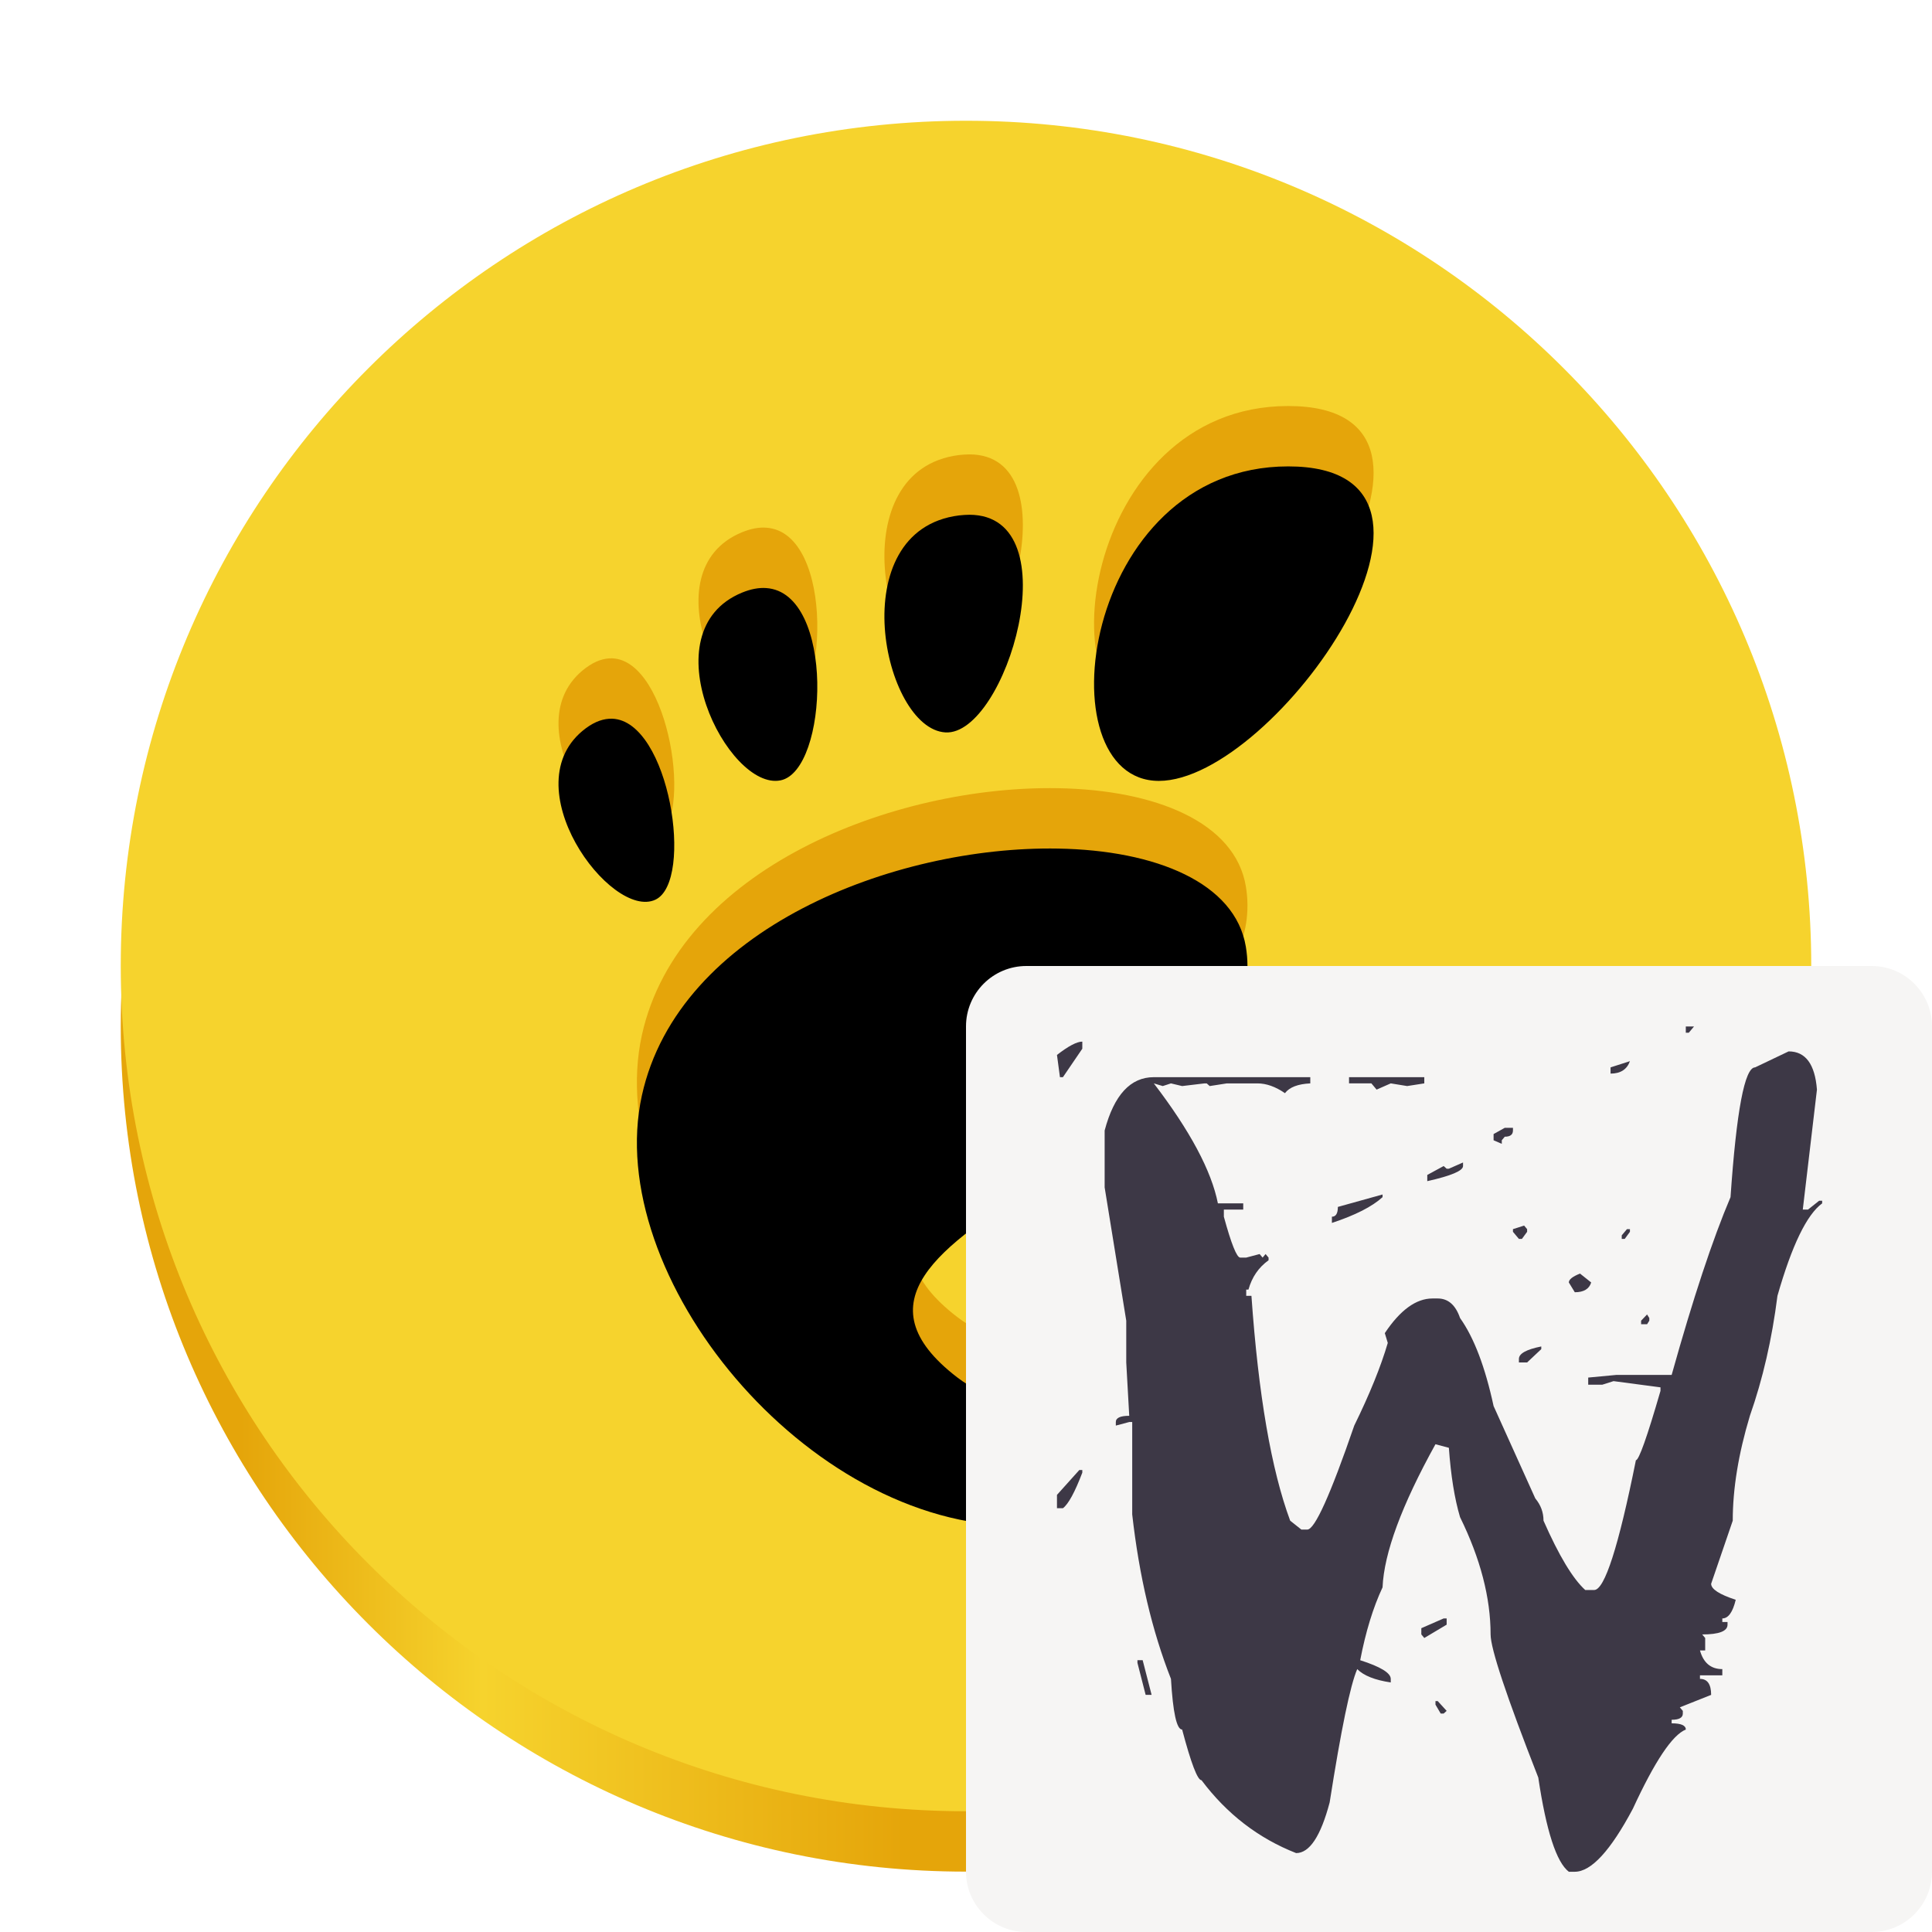
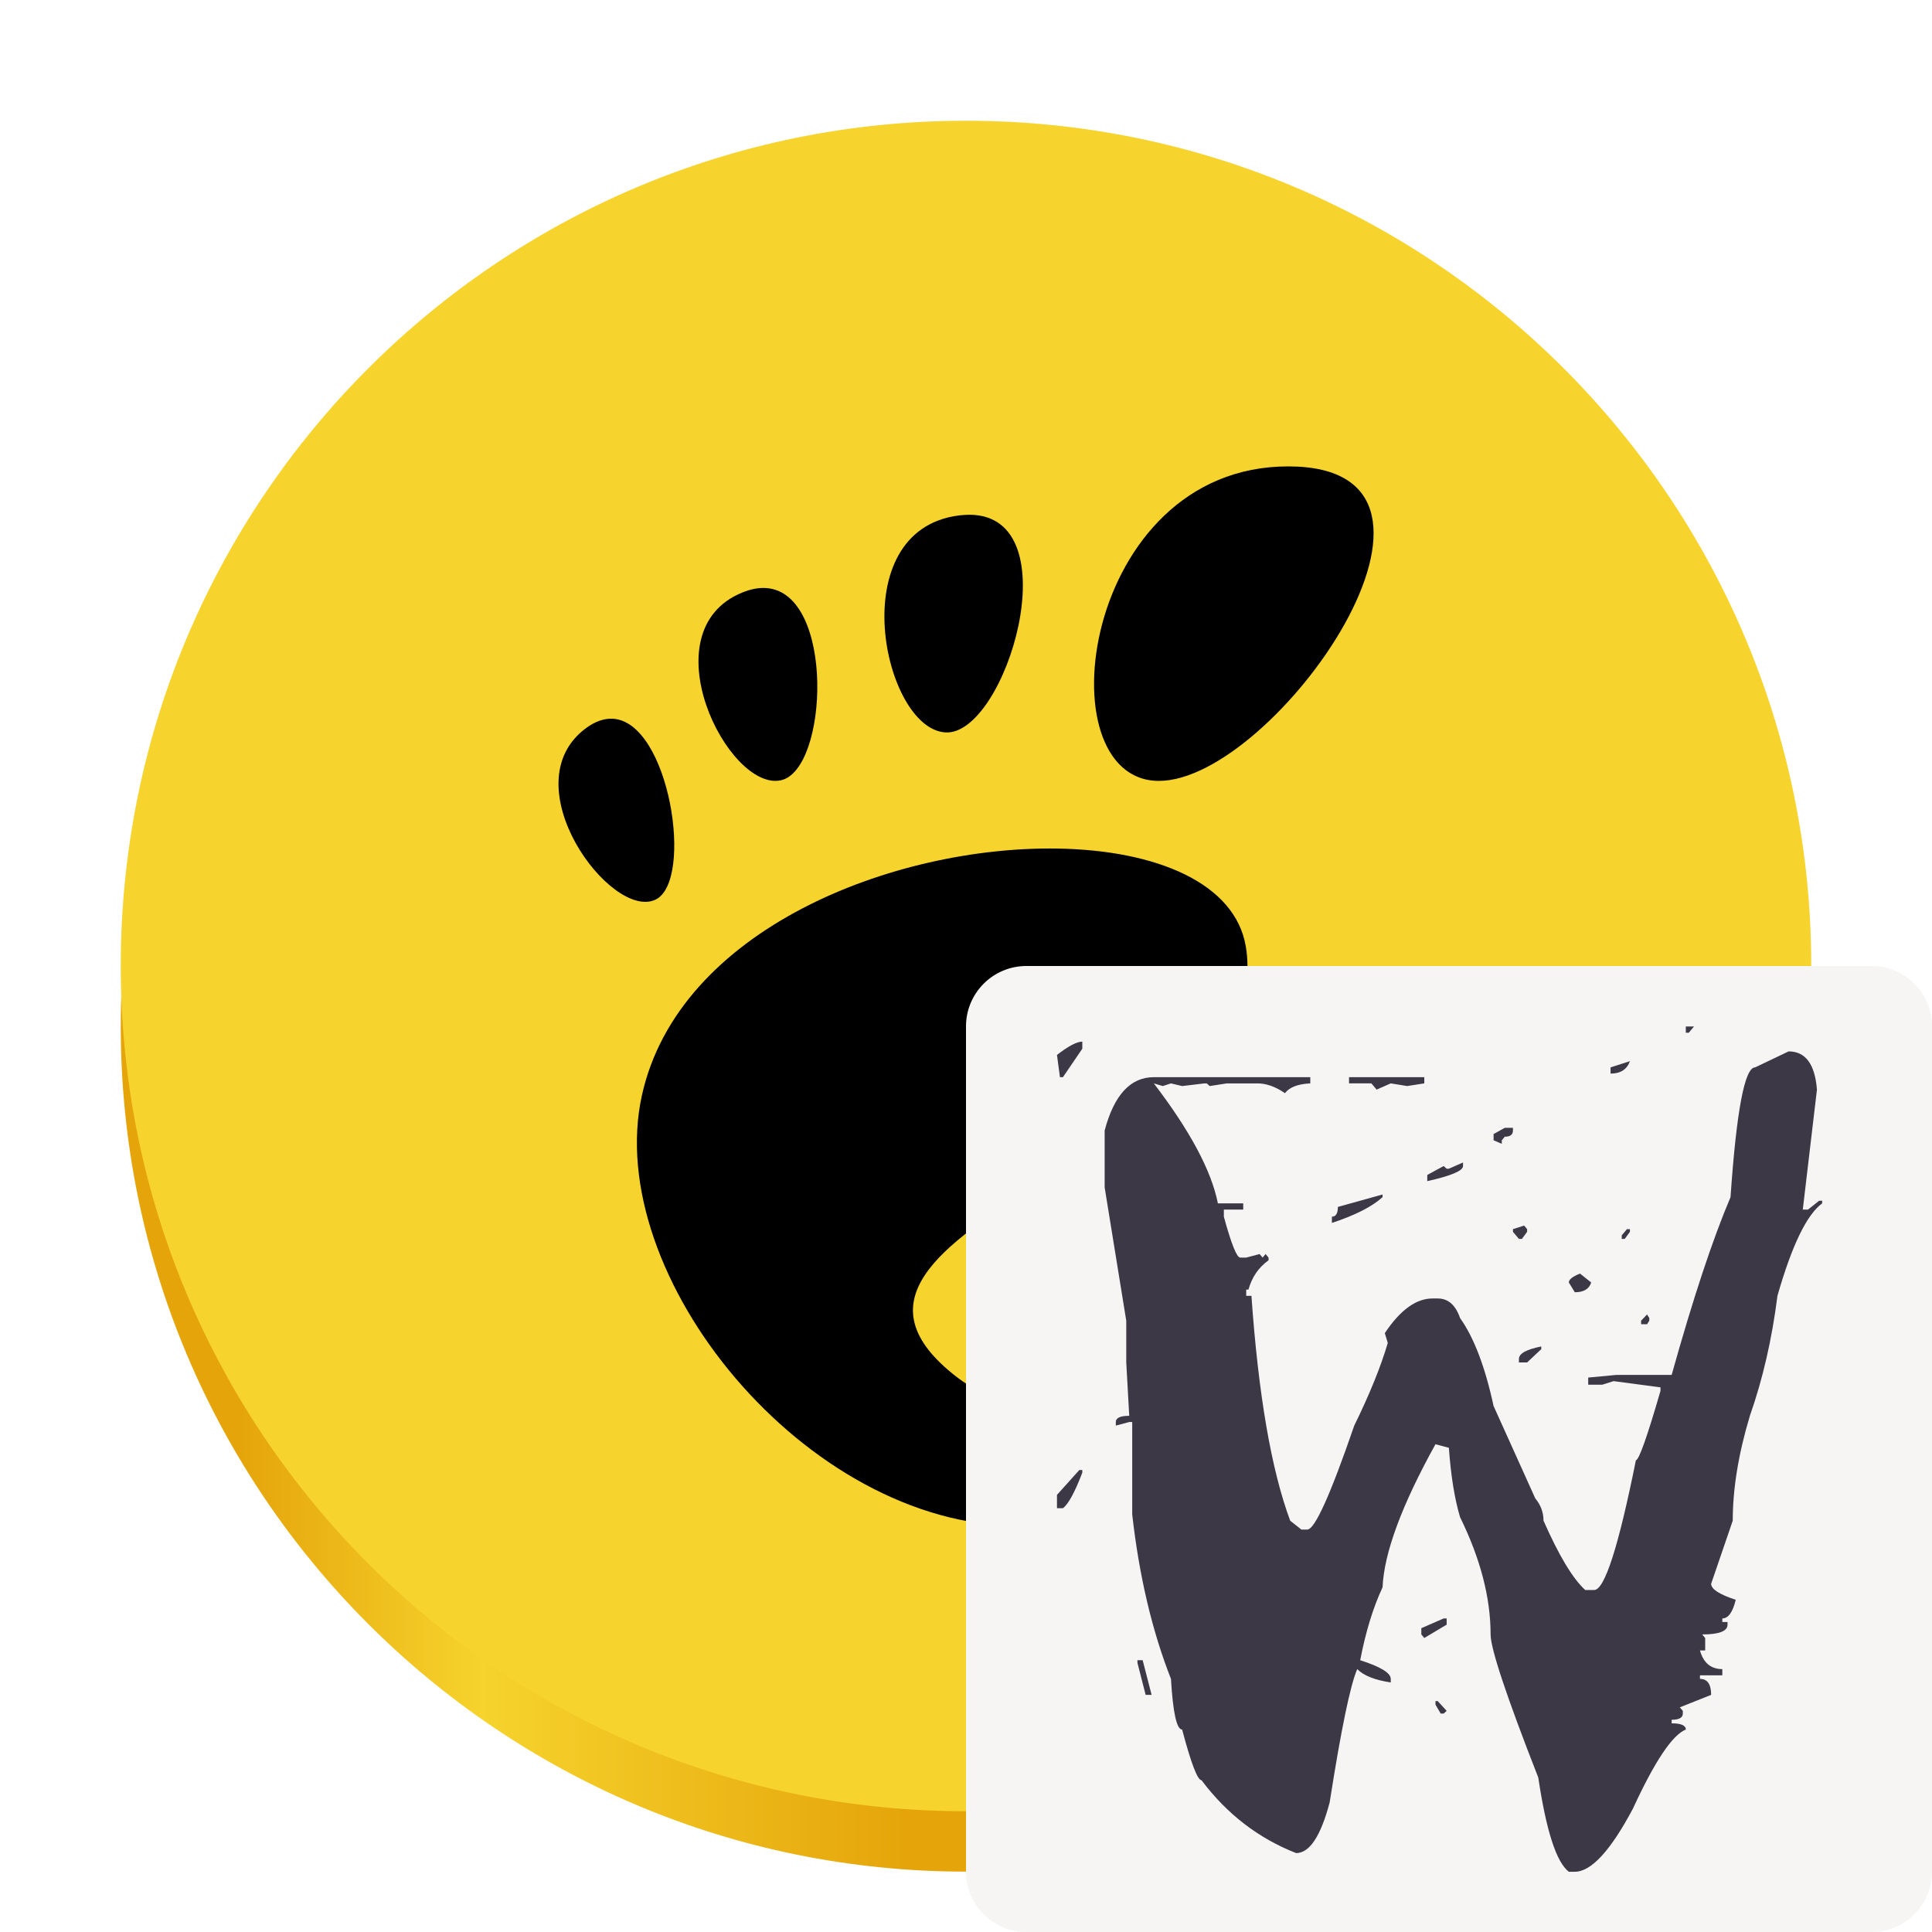
- <svg xmlns="http://www.w3.org/2000/svg" version="1" viewBox="0 0 32 32">
-   <defs>
-     <linearGradient id="a" x1="-50.45" x2="-50.45" y1="-.041" y2="-22.041" gradientTransform="matrix(1.2727 0 0 1.2727 33.208 -1.9478)" gradientUnits="userSpaceOnUse">
-       <stop stop-color="#e5a50a" offset="0" />
-       <stop stop-color="#e5a50a" offset=".071" />
-       <stop stop-color="#f6d32d" offset=".214" />
-       <stop stop-color="#e5a50a" offset=".464" />
-       <stop stop-color="#e5a50a" offset="1" />
+ <svg xmlns="http://www.w3.org/2000/svg" id="svg33" viewBox="0 0 32 32" version="1">
+   <defs id="defs15">
+     <linearGradient gradientUnits="userSpaceOnUse" gradientTransform="matrix(1.2727 0 0 1.2727 33.208 -1.9478)" y2="-22.041" y1="-.041" x2="-50.45" x1="-50.45" id="a">
+       <stop id="stop4" offset="0" stop-color="#e5a50a" />
+       <stop id="stop6" offset=".071" stop-color="#e5a50a" />
+       <stop id="stop8" offset=".214" stop-color="#f6d32d" />
+       <stop id="stop10" offset=".464" stop-color="#e5a50a" />
+       <stop id="stop12" offset="1" stop-color="#e5a50a" />
    </linearGradient>
  </defs>
-   <rect transform="matrix(0,-1,-1,0,0,0)" x="-31" y="-30" width="28" height="28" rx="14" ry="14" fill="url(#a)" stroke-width=".7" />
-   <rect transform="matrix(0,-1,-1,0,0,0)" x="-30" y="-30" width="28" height="28" rx="14" ry="14" fill="#f6d32d" stroke-width=".7" />
-   <path d="m21.337 6.725c-3.428 0-4.071 5.209-2.142 5.209 1.928 0 5.571-5.209 2.142-5.209zm-5.28 0.801c-0.054-1.998e-4 -0.113 0.005-0.173 0.011-1.943 0.245-1.259 3.533-0.225 3.594 1.001 0.06 2.097-3.6 0.398-3.605zm-3.368 1.214c-0.119-0.008-0.25 0.015-0.397 0.075-1.561 0.641-0.237 3.288 0.637 3.11 0.793-0.161 0.907-3.111-0.24-3.185zm-2.549 2.164c-0.136-0.004-0.282 0.043-0.439 0.16-1.25 0.933 0.421 3.186 1.156 2.837 0.643-0.306 0.233-2.962-0.717-2.997zm7.382 2.151c-2.708-0.047-6.281 1.328-6.89 4.088-0.659 2.987 2.717 7.131 6.239 7.131 1.733 0 3.731-1.583 4.105-3.589 0.286-1.529-3.361-0.916-3.23 0.095 0.157 1.213-0.879 1.812-1.895 1.031-3.231-2.489 5.35-3.731 4.784-7.131-0.176-1.058-1.49-1.598-3.114-1.625z" fill="#e5a50a" stroke-width=".675" />
-   <path d="m21.337 7.725c-3.428 0-4.071 5.209-2.142 5.209 1.928 0 5.571-5.209 2.142-5.209zm-5.28 0.801c-0.054-2.011e-4 -0.113 0.005-0.173 0.011-1.943 0.245-1.259 3.533-0.225 3.594 1.001 0.06 2.097-3.6 0.398-3.605zm-3.368 1.214c-0.119-0.008-0.25 0.015-0.397 0.075-1.561 0.641-0.237 3.288 0.637 3.11 0.793-0.161 0.907-3.111-0.24-3.185zm-2.549 2.164c-0.136-0.004-0.282 0.043-0.439 0.16-1.25 0.933 0.421 3.186 1.156 2.837 0.643-0.306 0.233-2.962-0.717-2.997zm7.382 2.151c-2.708-0.047-6.281 1.328-6.89 4.088-0.659 2.987 2.717 7.131 6.239 7.131 1.733 0 3.731-1.583 4.105-3.589 0.286-1.529-3.361-0.916-3.23 0.095 0.157 1.213-0.879 1.812-1.895 1.031-3.231-2.489 5.35-3.731 4.784-7.131-0.176-1.058-1.49-1.598-3.114-1.625z" stroke-width=".675" />
-   <rect x="16" y="16" width="16" height="16" ry="1" fill="#f6f5f4" />
-   <g transform="translate(-429.56 -415.76)">
-     <g transform="matrix(.055168 0 0 .065809 433.92 411.69)" fill="#3d3846">
-       <path d="m427.1 320.2h2.461l-1.566 1.566h-0.895v-1.566m-181.19 3.803v1.79l-5.816 7.158h-0.895l-0.895-5.592c3.43-2.237 5.965-3.355 7.606-3.355m212.06 2.461c5.07 2e-4 7.904 3.207 8.501 9.619l-4.25 30.199h1.566l3.355-2.237h0.895v0.671c-4.623 2.834-9.097 10.588-13.422 23.264-1.641 10.887-4.4 20.953-8.277 30.199-3.43 9.544-5.145 18.343-5.145 26.396l-6.487 15.882c-1.8e-4 1.342 2.461 2.684 7.382 4.027-0.895 3.132-2.237 4.698-4.027 4.698v0.895h1.566v0.671c-1.8e-4 1.641-2.535 2.461-7.606 2.461l0.895 0.895v3.132h-1.566c1.044 3.132 3.281 4.698 6.711 4.698v1.566h-6.711v0.895c2.237 4e-5 3.355 1.342 3.356 4.027l-9.395 3.132 0.895 0.895v0.671c-1.7e-4 1.044-1.119 1.566-3.356 1.566v0.895c2.833 3e-5 4.25 0.522 4.25 1.566-4.027 1.342-9.321 7.979-15.882 19.909-6.711 10.588-12.527 15.882-17.448 15.882h-1.79c-3.728-2.386-6.786-10.29-9.172-23.712-9.544-20.431-14.317-32.436-14.317-36.015-1e-4 -9.246-3.057-19.089-9.172-29.528-1.641-4.623-2.759-10.439-3.355-17.448l-4.027-0.895c-10.141 15.361-15.435 27.366-15.882 36.015-2.834 5.071-5.071 11.185-6.711 18.343 6.114 1.641 9.171 3.206 9.172 4.698v0.895c-4.772-0.596-8.128-1.715-10.066-3.356-2.088 4.027-4.847 15.211-8.277 33.555-2.684 8.501-6.04 12.751-10.066 12.751-11.334-3.728-20.804-9.843-28.409-18.343-1.193 2e-5 -3.132-4.25-5.816-12.751-1.64 3e-5 -2.759-4.25-3.355-12.751-5.667-12.08-9.544-25.874-11.632-41.384v-23.264h-0.895l-4.027 0.895v-0.895c1e-5 -1.044 1.342-1.566 4.027-1.566l-0.895-13.422v-10.514l-6.487-33.555v-14.317c2.833-8.948 7.755-13.422 14.764-13.422h46.976v1.566c-3.728 0.149-6.264 0.97-7.606 2.461-2.833-1.64-5.593-2.461-8.277-2.461h-9.172l-5.145 0.671-0.895-0.671h-0.671l-6.711 0.671-3.355-0.671-2.461 0.671-2.684-0.671c10.887 11.931 17.299 21.997 19.238 30.199h7.606v1.566h-5.816v1.79c2.237 6.86 3.877 10.29 4.921 10.29h1.79l4.027-0.895 0.895 0.895 0.895-0.895 0.895 0.895v0.671c-2.983 1.79-4.996 4.25-6.04 7.382h-0.671v1.566h1.566c2.088 24.905 5.965 43.77 11.632 56.595l3.356 2.237h1.79c2.237 9e-5 6.934-8.724 14.093-26.173 4.623-7.904 7.978-14.838 10.066-20.804l-0.895-2.461c4.623-5.816 9.395-8.724 14.317-8.724h1.566c3.132 1.5e-4 5.369 1.641 6.711 4.921 4.176 4.921 7.531 12.303 10.066 22.146l12.527 23.264c1.64 1.641 2.461 3.505 2.461 5.592 4.623 8.799 8.799 14.615 12.527 17.448h2.684c3.132 6e-5 7.307-10.887 12.527-32.66 0.895 1e-4 3.355-5.816 7.382-17.448v-0.895l-14.093-1.566-3.356 0.895h-4.25v-1.79l8.501-0.671h16.554c6.412-19.238 12.303-34.151 17.672-44.739 1.789-21.773 4.25-32.66 7.382-32.66l10.066-4.027m-47.647 2.461c-0.895 2.088-2.834 3.132-5.816 3.132v-1.566l5.816-1.566m-84.334 4.027h22.593v1.566l-5.145 0.671-4.921-0.671-4.25 1.566-1.566-1.566h-6.711v-1.566m46.753 12.751h2.461v0.671c-1.2e-4 1.044-0.82 1.566-2.461 1.566l-0.895 0.895v0.895l-2.461-0.895v-1.566l3.355-1.566m-12.527 8.724v0.895c-1.1e-4 1.193-3.579 2.461-10.737 3.803v-1.566l4.921-2.237 0.895 0.671h0.671l4.25-1.566m-24.159 8.053v0.671c-3.132 2.386-8.202 4.549-15.211 6.487v-1.566c1.193 1.6e-4 1.79-0.82 1.79-2.461l13.422-3.132m42.502 7.829 0.895 0.895v0.671l-1.566 1.79h-0.895l-1.79-1.79v-0.671l3.355-0.895m30.87 0.895h0.895v0.671l-1.566 1.79h-0.895v-0.895l1.566-1.566m-14.093 11.185 3.355 2.237c-0.597 1.641-2.237 2.461-4.921 2.461l-1.79-2.461c-1.3e-4 -0.746 1.118-1.491 3.356-2.237m20.133 10.29 0.671 0.895v0.671l-0.671 0.895h-1.79v-0.895l1.79-1.566m-31.765 8.053v0.671l-4.25 3.355h-2.461v-0.895c-1.2e-4 -1.342 2.237-2.386 6.711-3.132m-138.69 31.094h0.895v0.671c-2.237 4.921-4.176 7.904-5.816 8.948h-1.79v-3.355l6.711-6.263m109.39 37.357h0.895v1.566l-6.711 3.355-0.895-0.895v-1.566l6.711-2.461m-91.939 10.514h1.566l2.684 8.724h-1.79l-2.461-8.053v-0.671m89.479 10.29h0.671l2.684 2.461-0.895 0.671h-0.895l-1.566-2.237v-0.895" fill="#3d3846" stroke-width="1.047" />
+   <rect id="rect17" stroke-width=".7" fill="url(#a)" ry="14" rx="14" height="28" width="28" y="-30" x="-31" transform="matrix(0,-1,-1,0,0,0)" />
+   <rect id="rect19" stroke-width=".7" fill="#f6d32d" ry="14" rx="14" height="28" width="28" y="-30" x="-30" transform="matrix(0,-1,-1,0,0,0)" />
+   <path id="path23" stroke-width=".675" d="m21.337 7.725c-3.428 0-4.071 5.209-2.142 5.209 1.928 0 5.571-5.209 2.142-5.209zm-5.28 0.801c-0.054-2.011e-4 -0.113 0.005-0.173 0.011-1.943 0.245-1.259 3.533-0.225 3.594 1.001 0.06 2.097-3.6 0.398-3.605zm-3.368 1.214c-0.119-0.008-0.25 0.015-0.397 0.075-1.561 0.641-0.237 3.288 0.637 3.11 0.793-0.161 0.907-3.111-0.24-3.185zm-2.549 2.164c-0.136-0.004-0.282 0.043-0.439 0.16-1.25 0.933 0.421 3.186 1.156 2.837 0.643-0.306 0.233-2.962-0.717-2.997zm7.382 2.151c-2.708-0.047-6.281 1.328-6.89 4.088-0.659 2.987 2.717 7.131 6.239 7.131 1.733 0 3.731-1.583 4.105-3.589 0.286-1.529-3.361-0.916-3.23 0.095 0.157 1.213-0.879 1.812-1.895 1.031-3.231-2.489 5.35-3.731 4.784-7.131-0.176-1.058-1.49-1.598-3.114-1.625z" />
+   <rect id="rect25" fill="#f6f5f4" ry="1" height="16" width="16" y="16" x="16" />
+   <g id="g31" transform="translate(-429.56 -415.76)">
+     <g id="g29" fill="#3d3846" transform="matrix(.055168 0 0 .065809 433.92 411.69)">
+       <path id="path27" stroke-width="1.047" fill="#3d3846" d="m427.1 320.2h2.461l-1.566 1.566h-0.895v-1.566m-181.19 3.803v1.79l-5.816 7.158h-0.895l-0.895-5.592c3.43-2.237 5.965-3.355 7.606-3.355m212.06 2.461c5.07 2e-4 7.904 3.207 8.501 9.619l-4.25 30.199h1.566l3.355-2.237h0.895v0.671c-4.623 2.834-9.097 10.588-13.422 23.264-1.641 10.887-4.4 20.953-8.277 30.199-3.43 9.544-5.145 18.343-5.145 26.396l-6.487 15.882c-1.8e-4 1.342 2.461 2.684 7.382 4.027-0.895 3.132-2.237 4.698-4.027 4.698v0.895h1.566v0.671c-1.8e-4 1.641-2.535 2.461-7.606 2.461l0.895 0.895v3.132h-1.566c1.044 3.132 3.281 4.698 6.711 4.698v1.566h-6.711v0.895c2.237 4e-5 3.355 1.342 3.356 4.027l-9.395 3.132 0.895 0.895v0.671c-1.7e-4 1.044-1.119 1.566-3.356 1.566v0.895c2.833 3e-5 4.25 0.522 4.25 1.566-4.027 1.342-9.321 7.979-15.882 19.909-6.711 10.588-12.527 15.882-17.448 15.882h-1.79c-3.728-2.386-6.786-10.29-9.172-23.712-9.544-20.431-14.317-32.436-14.317-36.015-1e-4 -9.246-3.057-19.089-9.172-29.528-1.641-4.623-2.759-10.439-3.355-17.448l-4.027-0.895c-10.141 15.361-15.435 27.366-15.882 36.015-2.834 5.071-5.071 11.185-6.711 18.343 6.114 1.641 9.171 3.206 9.172 4.698v0.895c-4.772-0.596-8.128-1.715-10.066-3.356-2.088 4.027-4.847 15.211-8.277 33.555-2.684 8.501-6.04 12.751-10.066 12.751-11.334-3.728-20.804-9.843-28.409-18.343-1.193 2e-5 -3.132-4.25-5.816-12.751-1.64 3e-5 -2.759-4.25-3.355-12.751-5.667-12.08-9.544-25.874-11.632-41.384v-23.264h-0.895l-4.027 0.895v-0.895c1e-5 -1.044 1.342-1.566 4.027-1.566l-0.895-13.422v-10.514l-6.487-33.555v-14.317c2.833-8.948 7.755-13.422 14.764-13.422h46.976v1.566c-3.728 0.149-6.264 0.97-7.606 2.461-2.833-1.64-5.593-2.461-8.277-2.461h-9.172l-5.145 0.671-0.895-0.671h-0.671l-6.711 0.671-3.355-0.671-2.461 0.671-2.684-0.671c10.887 11.931 17.299 21.997 19.238 30.199h7.606v1.566h-5.816v1.79c2.237 6.86 3.877 10.29 4.921 10.29h1.79l4.027-0.895 0.895 0.895 0.895-0.895 0.895 0.895v0.671c-2.983 1.79-4.996 4.25-6.04 7.382h-0.671v1.566h1.566c2.088 24.905 5.965 43.77 11.632 56.595l3.356 2.237h1.79c2.237 9e-5 6.934-8.724 14.093-26.173 4.623-7.904 7.978-14.838 10.066-20.804l-0.895-2.461c4.623-5.816 9.395-8.724 14.317-8.724h1.566c3.132 1.5e-4 5.369 1.641 6.711 4.921 4.176 4.921 7.531 12.303 10.066 22.146l12.527 23.264c1.64 1.641 2.461 3.505 2.461 5.592 4.623 8.799 8.799 14.615 12.527 17.448h2.684c3.132 6e-5 7.307-10.887 12.527-32.66 0.895 1e-4 3.355-5.816 7.382-17.448v-0.895l-14.093-1.566-3.356 0.895h-4.25v-1.79l8.501-0.671h16.554c6.412-19.238 12.303-34.151 17.672-44.739 1.789-21.773 4.25-32.66 7.382-32.66l10.066-4.027m-47.647 2.461c-0.895 2.088-2.834 3.132-5.816 3.132v-1.566l5.816-1.566m-84.334 4.027h22.593v1.566l-5.145 0.671-4.921-0.671-4.25 1.566-1.566-1.566h-6.711v-1.566m46.753 12.751h2.461v0.671c-1.2e-4 1.044-0.82 1.566-2.461 1.566l-0.895 0.895v0.895l-2.461-0.895v-1.566l3.355-1.566m-12.527 8.724v0.895c-1.1e-4 1.193-3.579 2.461-10.737 3.803v-1.566l4.921-2.237 0.895 0.671h0.671l4.25-1.566m-24.159 8.053v0.671c-3.132 2.386-8.202 4.549-15.211 6.487v-1.566c1.193 1.6e-4 1.79-0.82 1.79-2.461l13.422-3.132m42.502 7.829 0.895 0.895v0.671l-1.566 1.79h-0.895l-1.79-1.79v-0.671l3.355-0.895m30.87 0.895h0.895v0.671l-1.566 1.79h-0.895v-0.895l1.566-1.566m-14.093 11.185 3.355 2.237c-0.597 1.641-2.237 2.461-4.921 2.461l-1.79-2.461c-1.3e-4 -0.746 1.118-1.491 3.356-2.237m20.133 10.29 0.671 0.895v0.671l-0.671 0.895h-1.79v-0.895l1.79-1.566m-31.765 8.053v0.671l-4.25 3.355h-2.461v-0.895c-1.2e-4 -1.342 2.237-2.386 6.711-3.132m-138.69 31.094h0.895v0.671c-2.237 4.921-4.176 7.904-5.816 8.948h-1.79v-3.355l6.711-6.263m109.39 37.357h0.895v1.566l-6.711 3.355-0.895-0.895v-1.566l6.711-2.461m-91.939 10.514h1.566l2.684 8.724h-1.79l-2.461-8.053v-0.671m89.479 10.29h0.671l2.684 2.461-0.895 0.671h-0.895l-1.566-2.237v-0.895" />
    </g>
  </g>
</svg>
